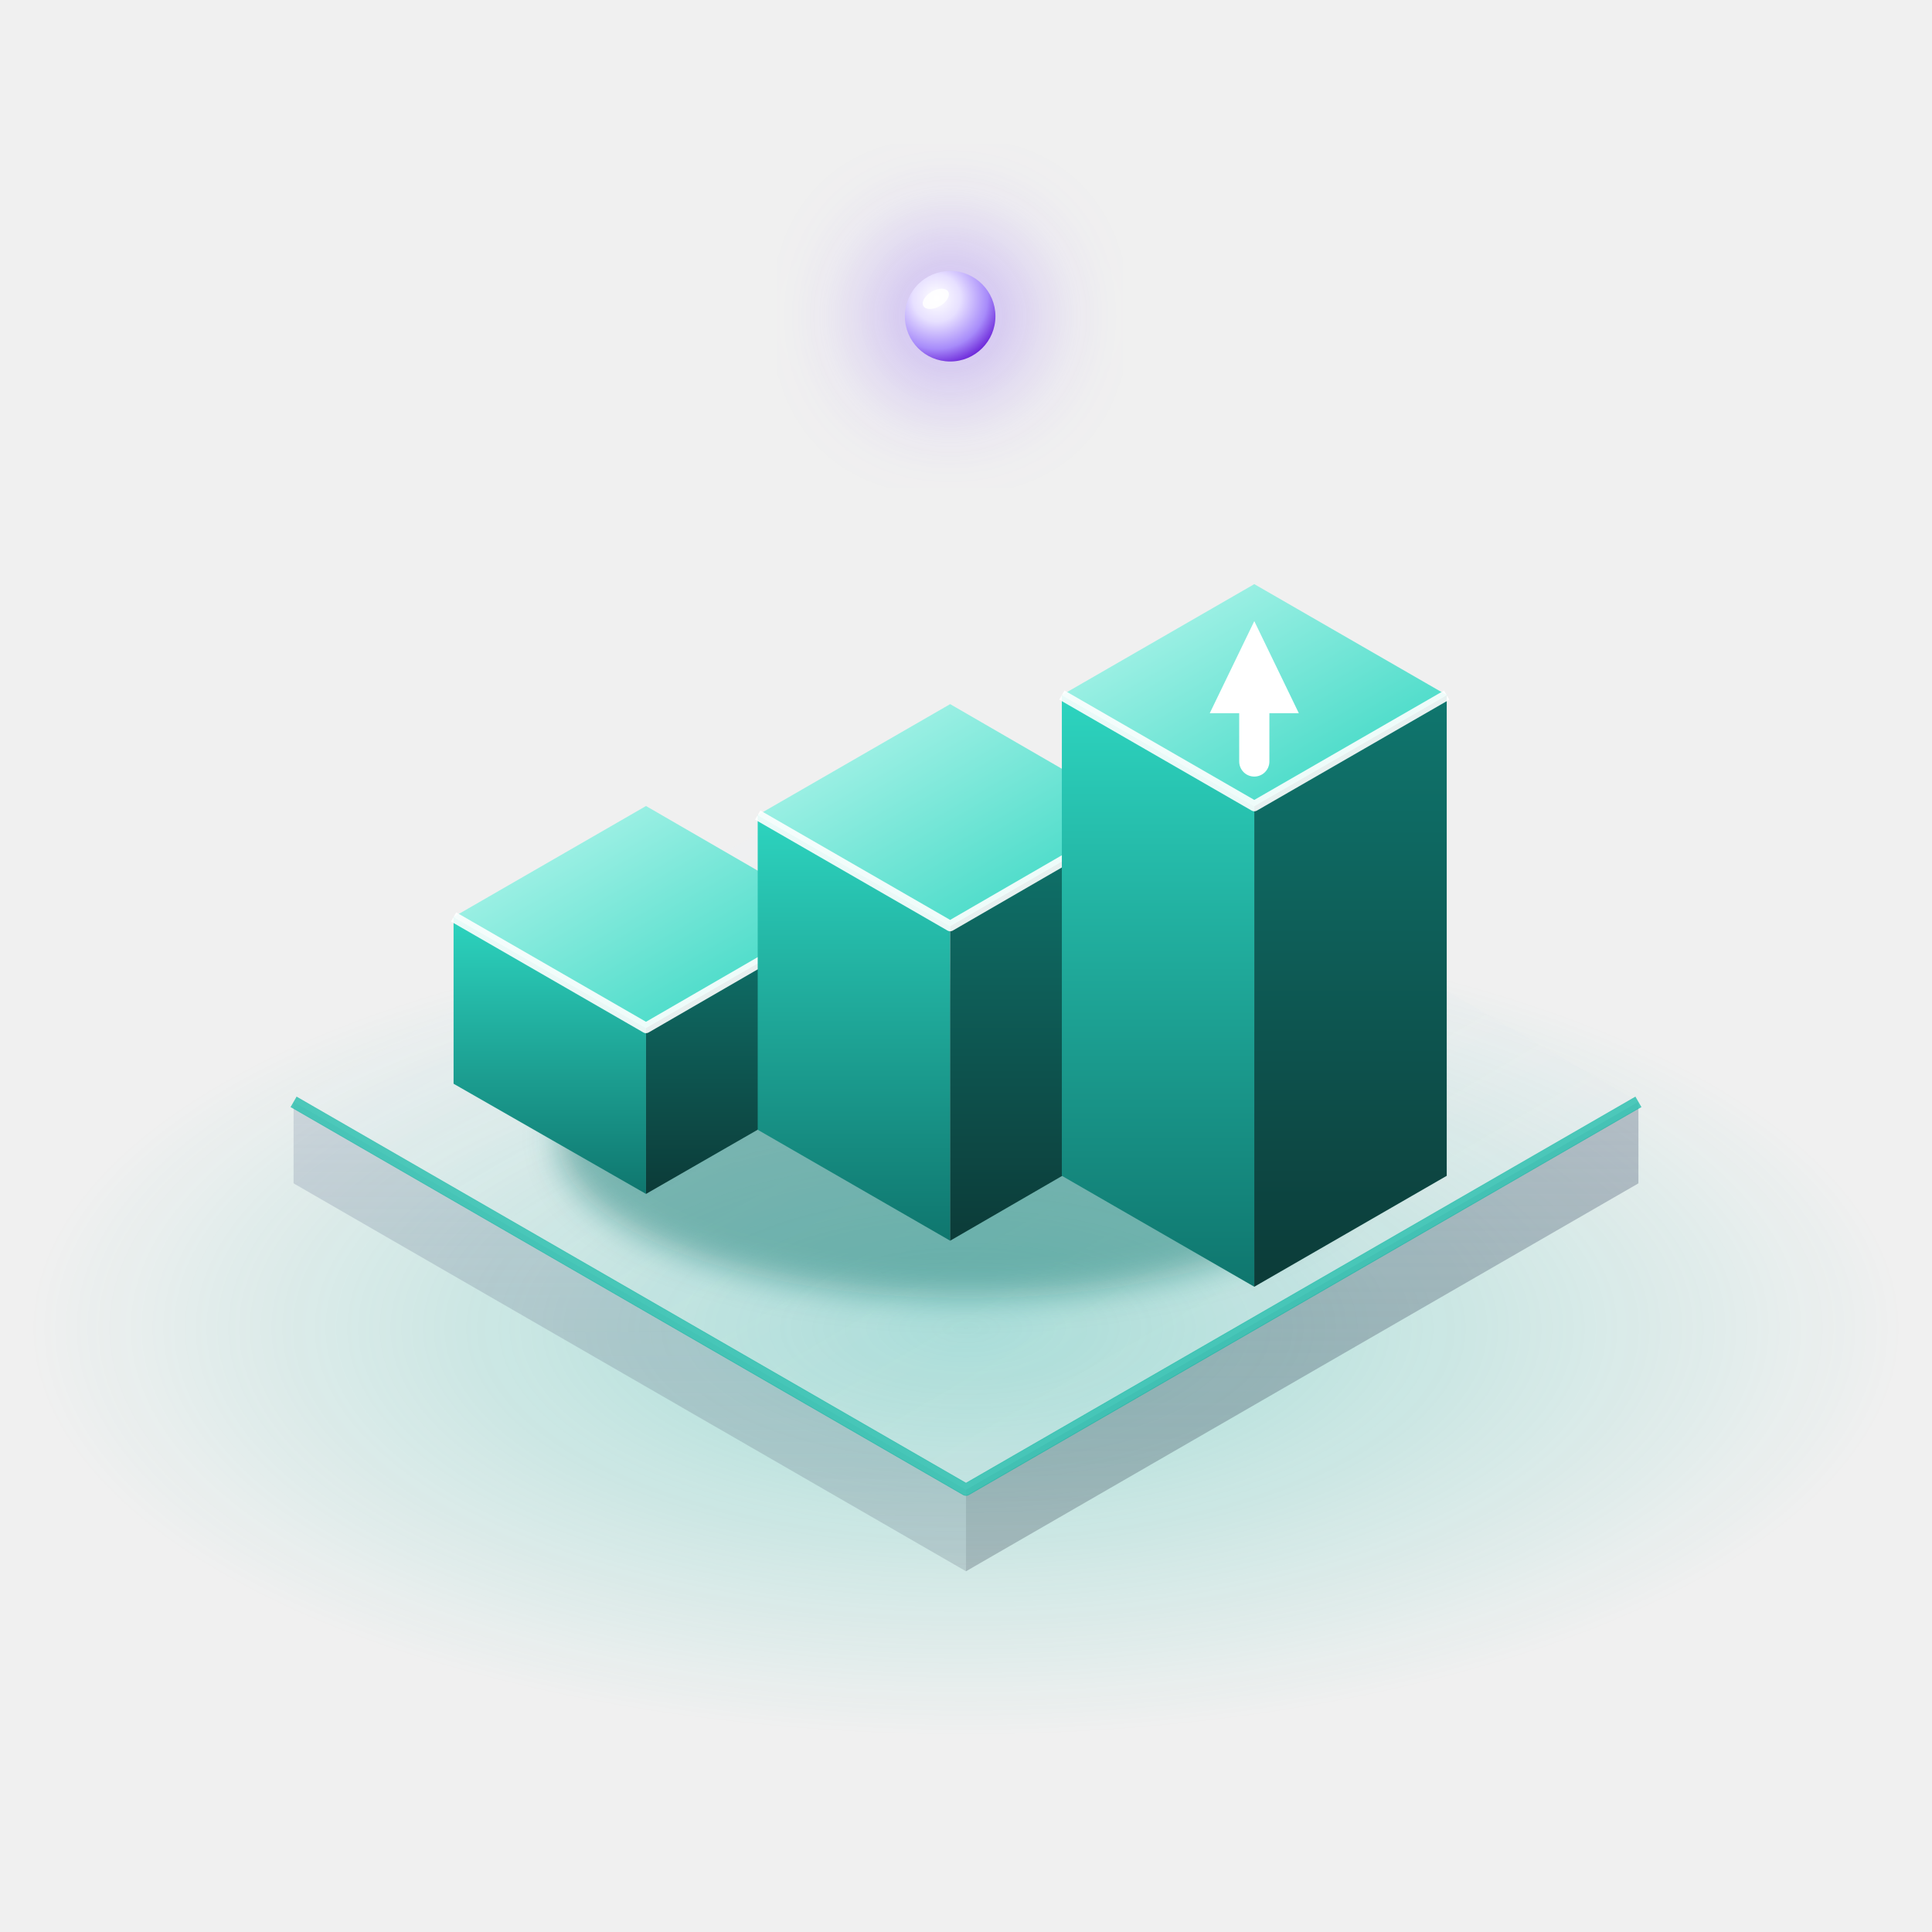
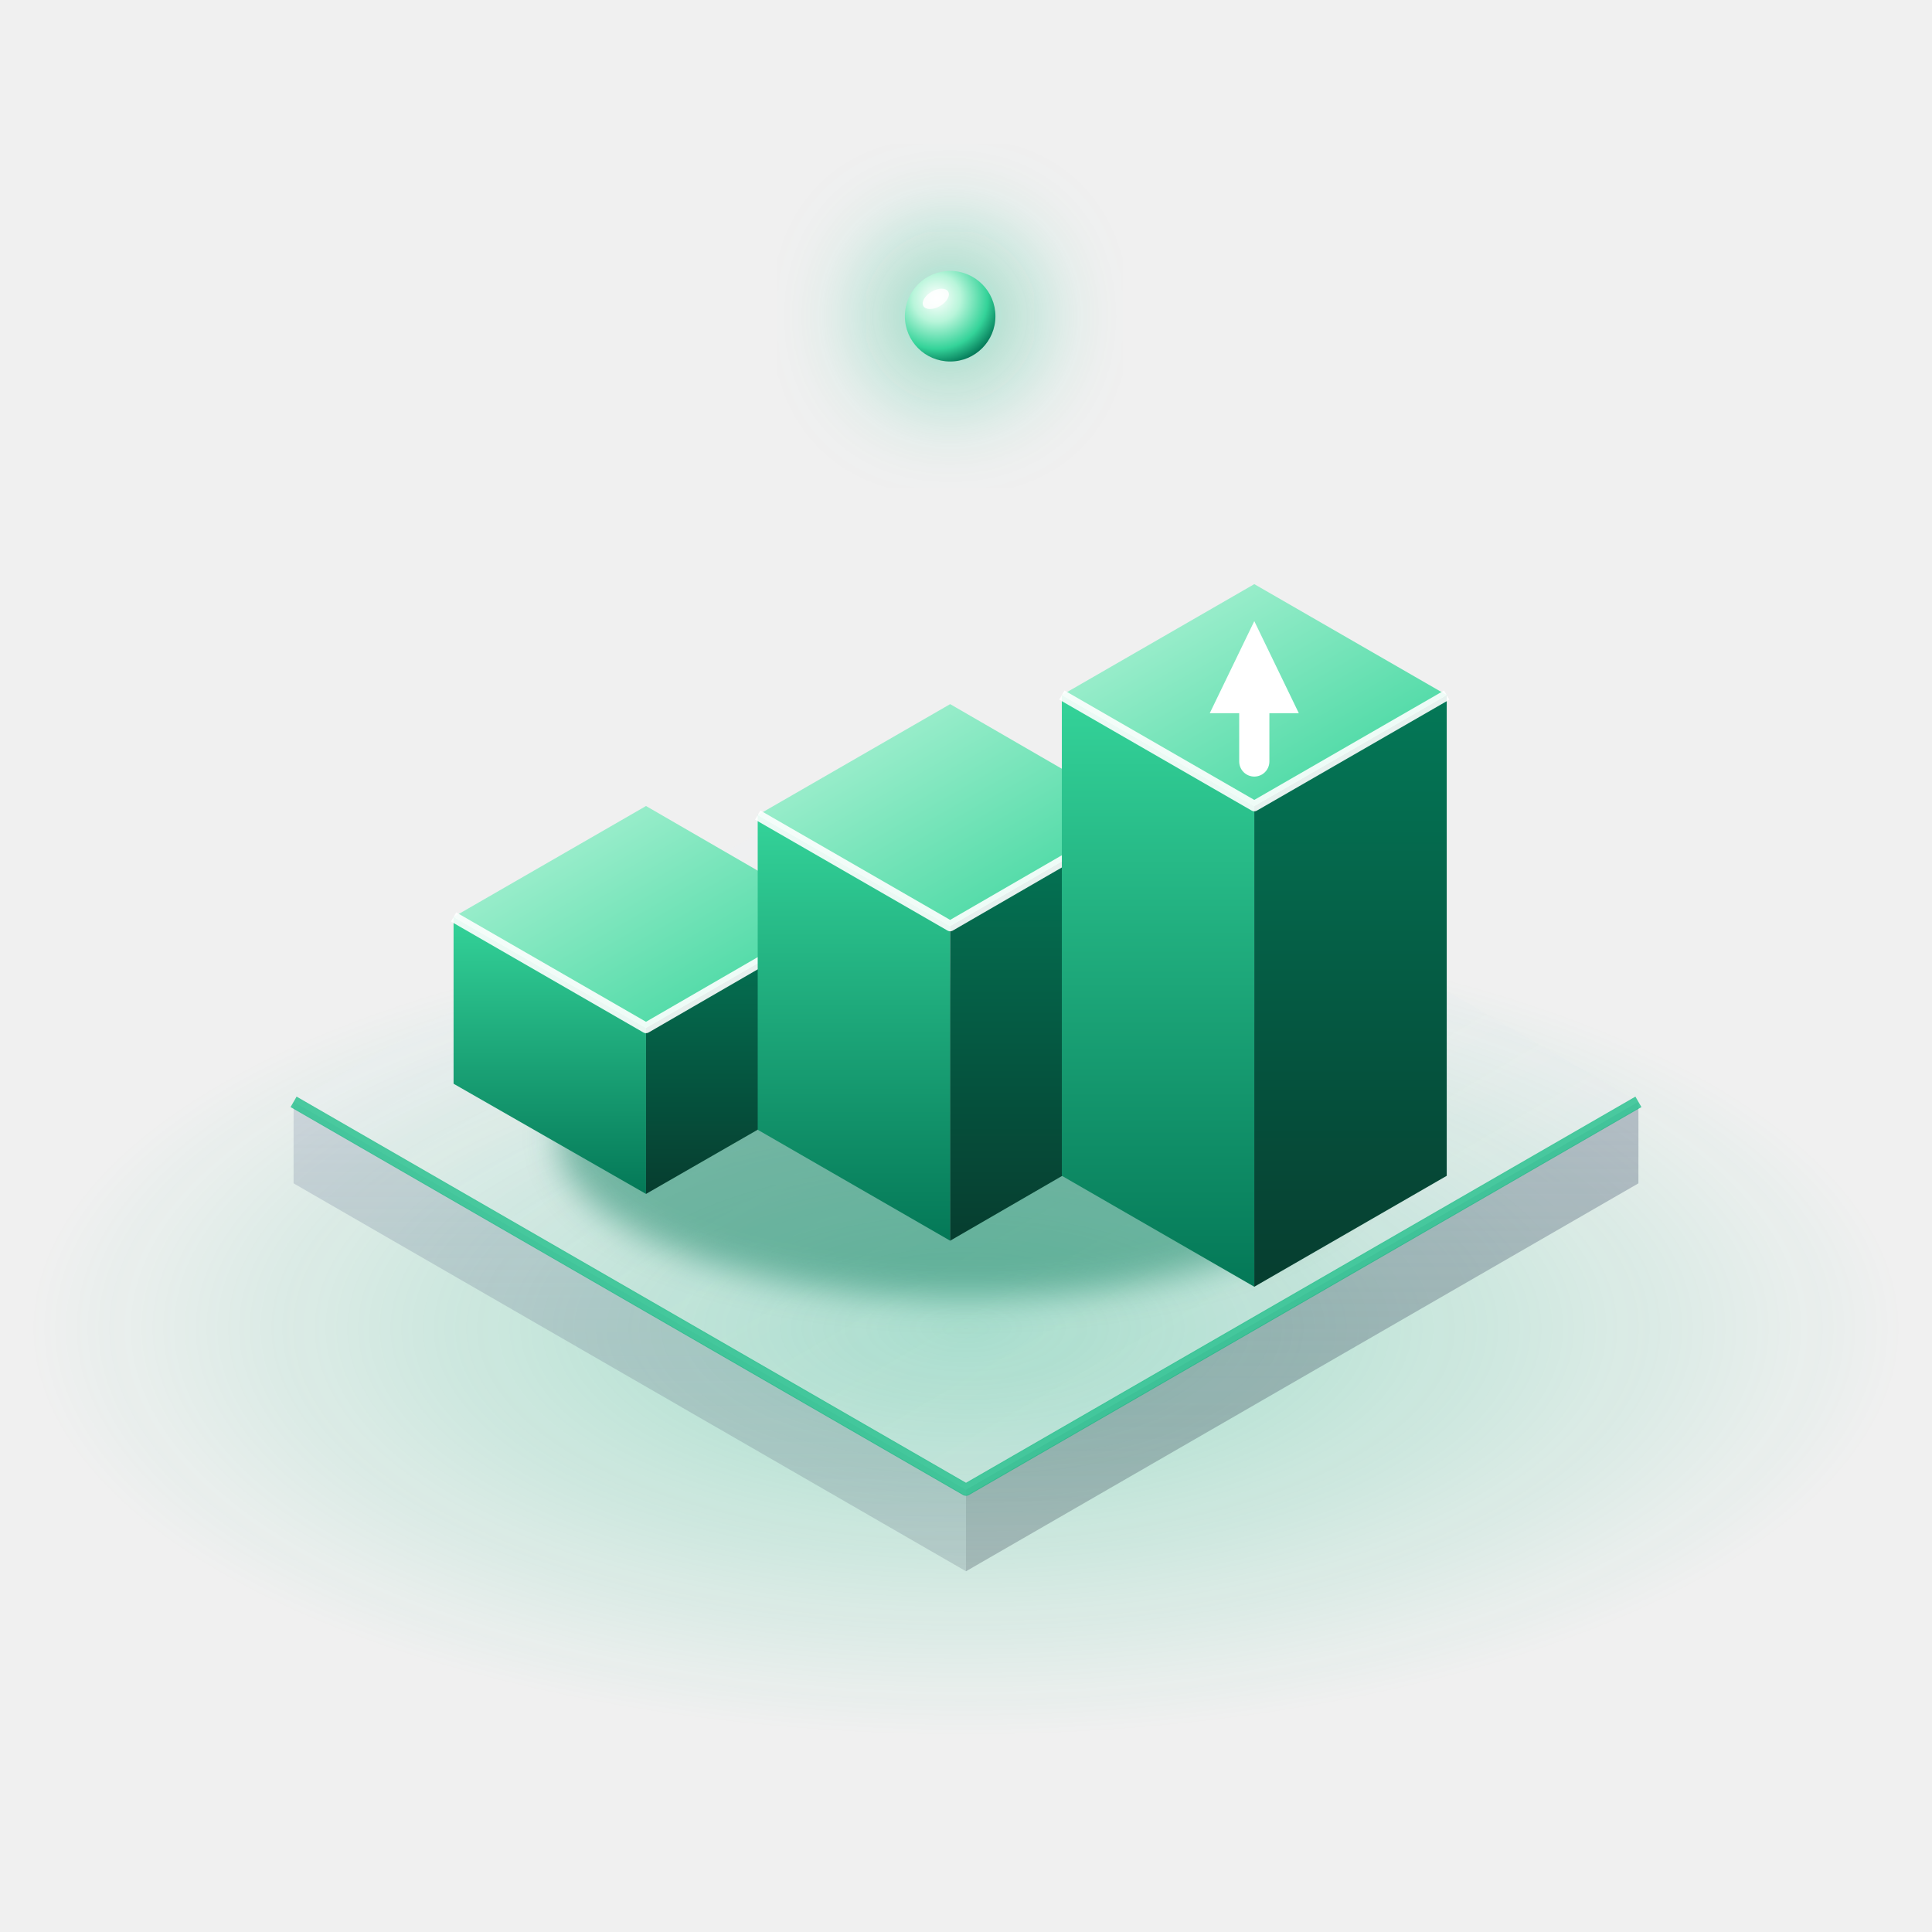
<svg xmlns="http://www.w3.org/2000/svg" viewBox="0 0 256 256" width="256" height="256" fill="none">
  <defs>
    <linearGradient id="devd-top" x1="0" y1="0" x2="1" y2="1">
-       <stop offset="0" stop-color="#bdf8ef" stop-opacity="1" />
-       <stop offset="1" stop-color="#2dd4bf" stop-opacity="1" />
+       <stop offset="0" stop-color="#b8f5da" stop-opacity="1" />
+       <stop offset="1" stop-color="#34d399" stop-opacity="1" />
    </linearGradient>
    <linearGradient id="devd-left" x1="0" y1="0" x2="0" y2="1">
-       <stop offset="0" stop-color="#2dd4bf" stop-opacity="1" />
-       <stop offset="1" stop-color="#0f766e" stop-opacity="1" />
+       <stop offset="0" stop-color="#34d399" stop-opacity="1" />
+       <stop offset="1" stop-color="#047857" stop-opacity="1" />
    </linearGradient>
    <linearGradient id="devd-right" x1="0" y1="0" x2="0" y2="1">
-       <stop offset="0" stop-color="#0f766e" stop-opacity="1" />
-       <stop offset="1" stop-color="#0c3b38" stop-opacity="1" />
+       <stop offset="0" stop-color="#047857" stop-opacity="1" />
+       <stop offset="1" stop-color="#063d2f" stop-opacity="1" />
    </linearGradient>
    <linearGradient id="devd-spec" x1="0" y1="0" x2="1" y2="1">
      <stop offset="0" stop-color="#ffffff" stop-opacity="0.55" />
      <stop offset="1" stop-color="#ffffff" stop-opacity="0" />
    </linearGradient>
    <linearGradient id="devd-ptop" x1="0" y1="0" x2="1" y2="1">
      <stop offset="0" stop-color="#f1f5f9" stop-opacity="0.16" />
      <stop offset="1" stop-color="#cbd5e1" stop-opacity="0.06" />
    </linearGradient>
    <linearGradient id="devd-pleft" x1="0" y1="0" x2="0" y2="1">
      <stop offset="0" stop-color="#94a3b8" stop-opacity="0.35" />
      <stop offset="1" stop-color="#475569" stop-opacity="0.2" />
    </linearGradient>
    <linearGradient id="devd-pright" x1="0" y1="0" x2="0" y2="1">
      <stop offset="0" stop-color="#64748b" stop-opacity="0.4" />
      <stop offset="1" stop-color="#1e293b" stop-opacity="0.25" />
    </linearGradient>
    <radialGradient id="devd-halo" cx=".5" cy=".5" r=".5">
-       <stop offset="0" stop-color="#14b8a6" stop-opacity="0.34" />
-       <stop offset="1" stop-color="#14b8a6" stop-opacity="0" />
+       <stop offset="0" stop-color="#10b981" stop-opacity="0.34" />
+       <stop offset="1" stop-color="#10b981" stop-opacity="0" />
    </radialGradient>
    <radialGradient id="devd-orb" cx=".35" cy=".3" r=".75">
      <stop offset="0" stop-color="#ffffff" />
-       <stop offset=".35" stop-color="#e7e0ff" />
-       <stop offset=".75" stop-color="#a78bfa" />
-       <stop offset="1" stop-color="#6d28d9" />
+       <stop offset=".35" stop-color="#b8f5da" />
+       <stop offset=".75" stop-color="#34d399" />
+       <stop offset="1" stop-color="#047857" />
    </radialGradient>
    <filter id="devd-blur" x="-50%" y="-50%" width="200%" height="200%">
      <feGaussianBlur stdDeviation="6" />
    </filter>
    <filter id="devd-soft" x="-50%" y="-50%" width="200%" height="200%">
      <feGaussianBlur stdDeviation="2.2" />
    </filter>
  </defs>
  <ellipse cx="128" cy="176.0" rx="124" ry="54" fill="url(#devd-halo)" />
  <polygon points="38.9,156.8 128.0,208.2 128.0,197.4 38.9,146.0" fill="url(#devd-pleft)" />
  <polygon points="217.1,156.8 128.0,208.2 128.0,197.4 217.1,146.0" fill="url(#devd-pright)" />
  <polygon points="128.0,94.5 217.1,146.0 128.0,197.4 38.9,146.0" fill="url(#devd-ptop)" />
  <polyline points="38.9,146.0 128.0,197.4 217.1,146.0" fill="none" stroke="#ffffff" stroke-opacity="0.5" stroke-width="1.4" stroke-linejoin="round" />
-   <polyline points="38.9,146.0 128.0,197.4 217.1,146.0" fill="none" stroke="#14b8a6" stroke-width="1.6" stroke-opacity=".75" stroke-linejoin="round" />
-   <ellipse cx="128.0" cy="150.9" rx="54" ry="21" fill="#0f766e" opacity="0.45" filter="url(#devd-soft)" />
+   <polyline points="38.9,146.0 128.0,197.4 217.1,146.0" fill="none" stroke="#10b981" stroke-width="1.6" stroke-opacity=".75" stroke-linejoin="round" />
+   <ellipse cx="128.0" cy="150.9" rx="54" ry="21" fill="#047857" opacity="0.45" filter="url(#devd-soft)" />
  <polygon points="60.1,143.6 85.6,158.2 85.6,136.2 60.1,121.5" fill="url(#devd-left)" />
  <polygon points="111.0,143.6 85.6,158.2 85.6,136.2 111.0,121.5" fill="url(#devd-right)" />
  <polygon points="85.6,106.8 111.0,121.5 85.6,136.2 60.1,121.5" fill="url(#devd-top)" />
  <polyline points="60.1,121.5 85.6,136.2 111.0,121.5" fill="none" stroke="#ffffff" stroke-opacity="0.9" stroke-width="1.4" stroke-linejoin="round" />
  <polygon points="100.4,149.7 125.9,164.4 125.9,122.7 100.4,108.0" fill="url(#devd-left)" />
  <polygon points="151.3,149.7 125.9,164.4 125.9,122.7 151.3,108.0" fill="url(#devd-right)" />
  <polygon points="125.9,93.3 151.3,108.0 125.9,122.7 100.4,108.0" fill="url(#devd-top)" />
  <polyline points="100.4,108.0 125.9,122.7 151.3,108.0" fill="none" stroke="#ffffff" stroke-opacity="0.9" stroke-width="1.4" stroke-linejoin="round" />
  <polygon points="140.7,155.8 166.2,170.5 166.2,106.8 140.7,92.1" fill="url(#devd-left)" />
  <polygon points="191.7,155.8 166.2,170.5 166.2,106.8 191.7,92.1" fill="url(#devd-right)" />
  <polygon points="166.2,77.4 191.7,92.1 166.2,106.8 140.7,92.1" fill="url(#devd-top)" />
  <polyline points="140.7,92.1 166.2,106.8 191.7,92.1" fill="none" stroke="#ffffff" stroke-opacity="0.9" stroke-width="1.4" stroke-linejoin="round" />
  <polygon points="166.2,82.3 172.1,94.5 160.3,94.5" fill="#fff" />
  <line x1="166.2" y1="89.2" x2="166.2" y2="100.9" stroke="#fff" stroke-width="4" stroke-linecap="round" />
-   <circle cx="125.9" cy="41.9" r="11.4" fill="#8b5cf6" opacity=".35" filter="url(#devd-blur)" />
+   <circle cx="125.9" cy="41.9" r="11.4" fill="#10b981" opacity=".35" filter="url(#devd-blur)" />
  <circle cx="125.9" cy="41.9" r="6.0" fill="url(#devd-orb)" />
  <ellipse cx="124.0" cy="39.6" rx="1.9" ry="1.1" fill="#fff" opacity=".85" transform="rotate(-30 124.0 39.6)" />
</svg>
